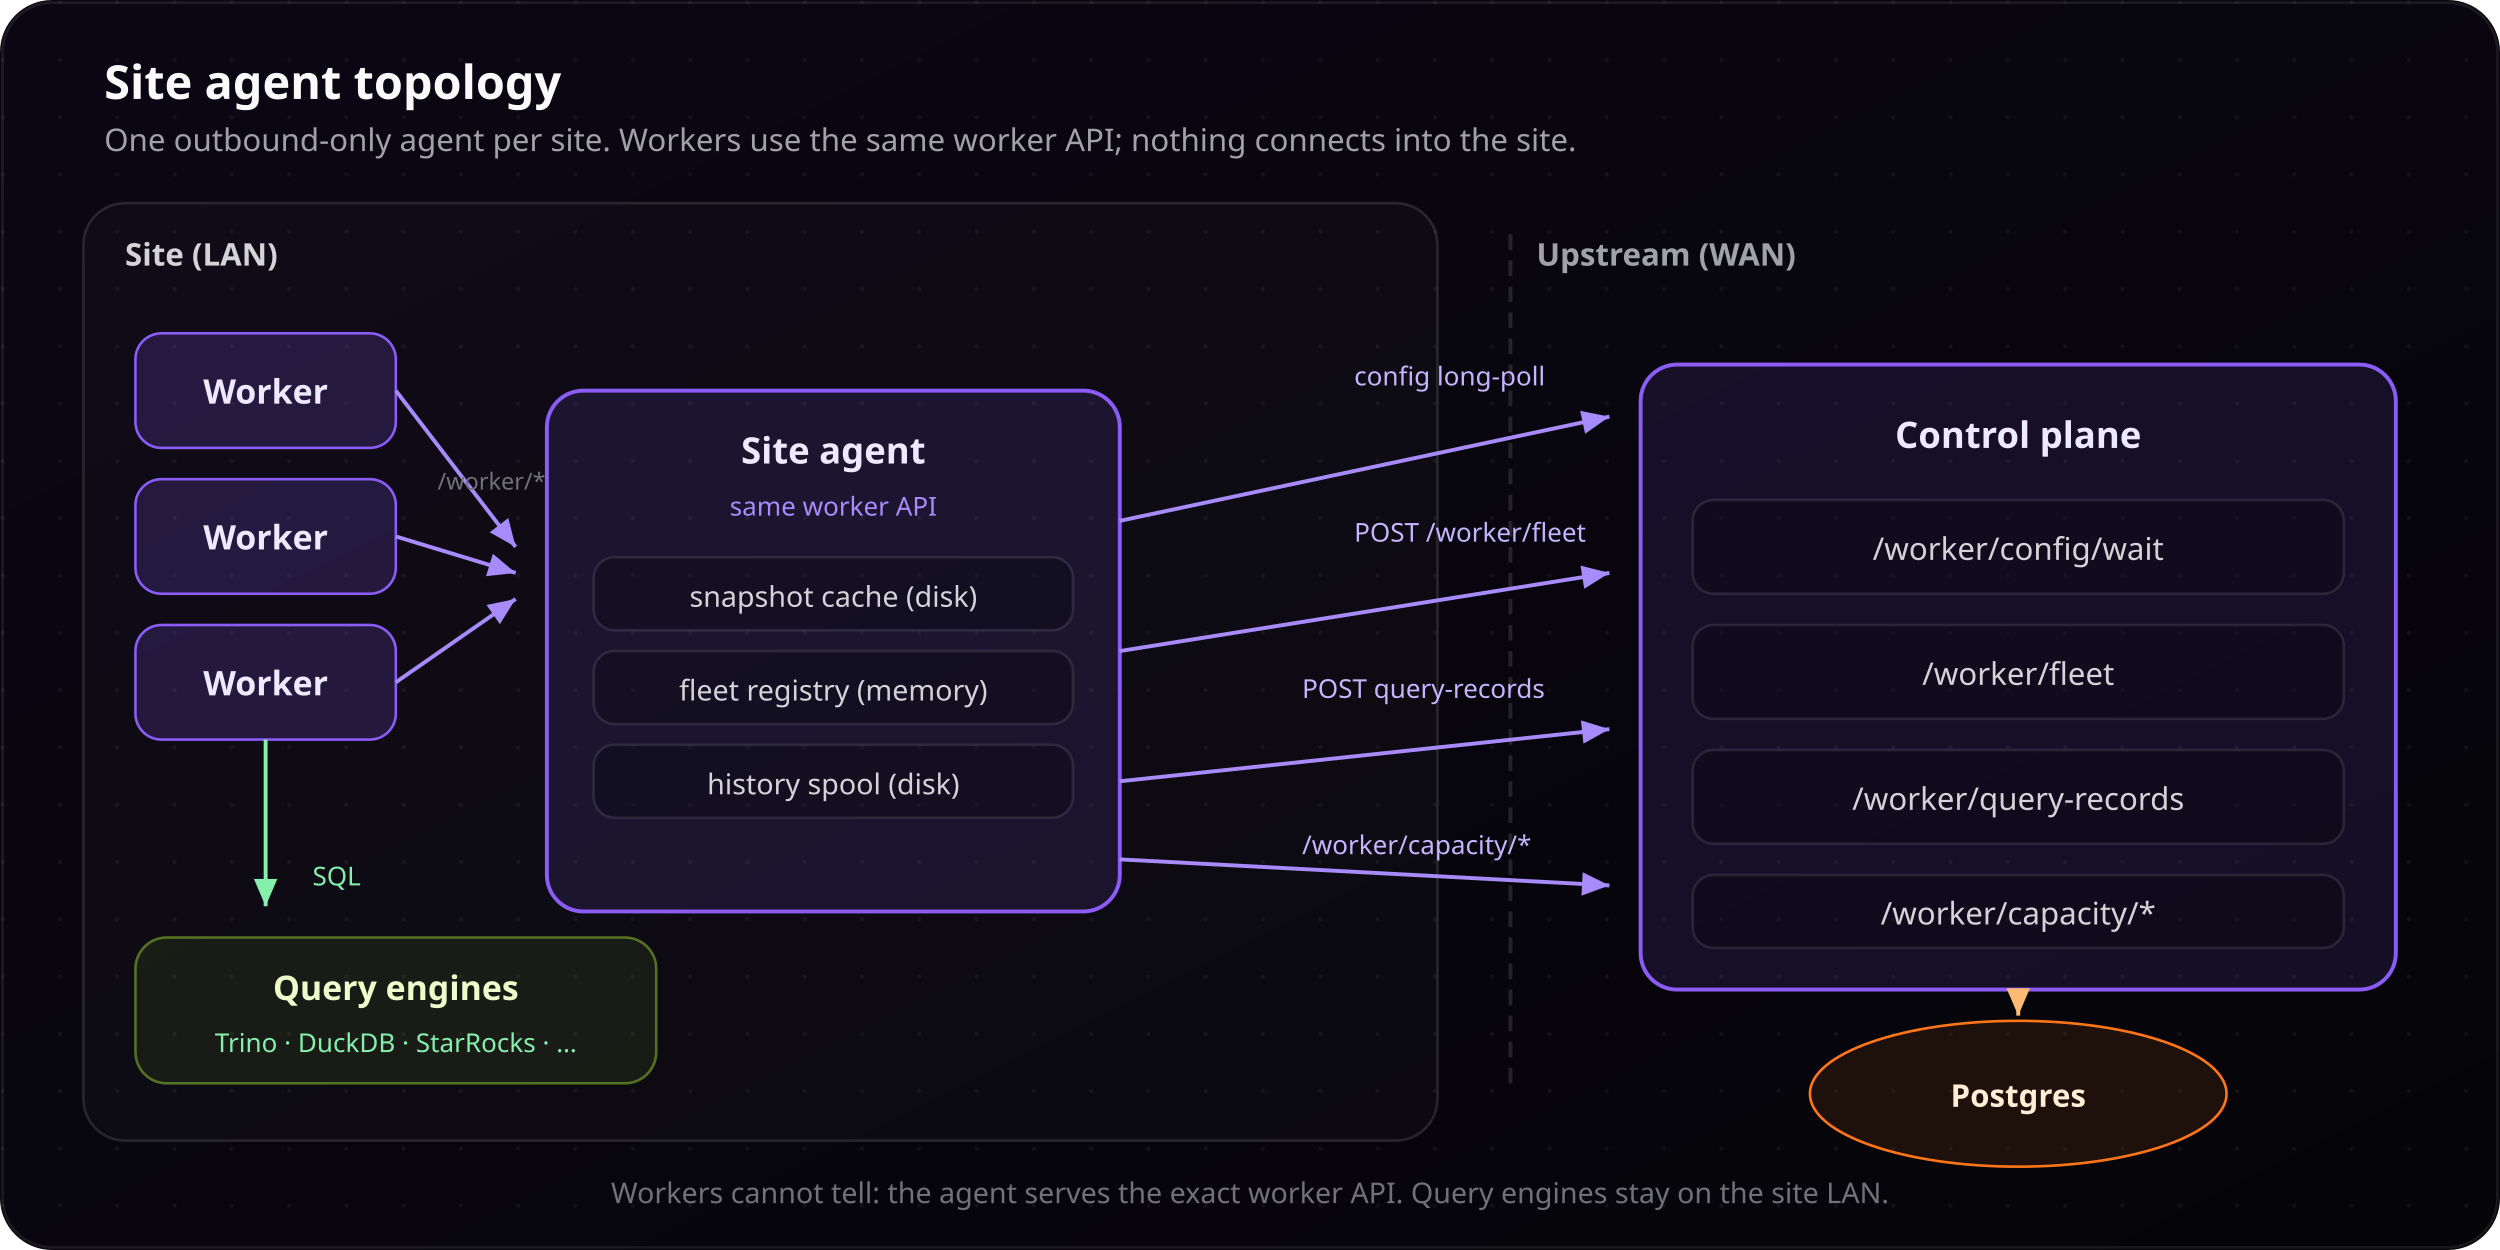
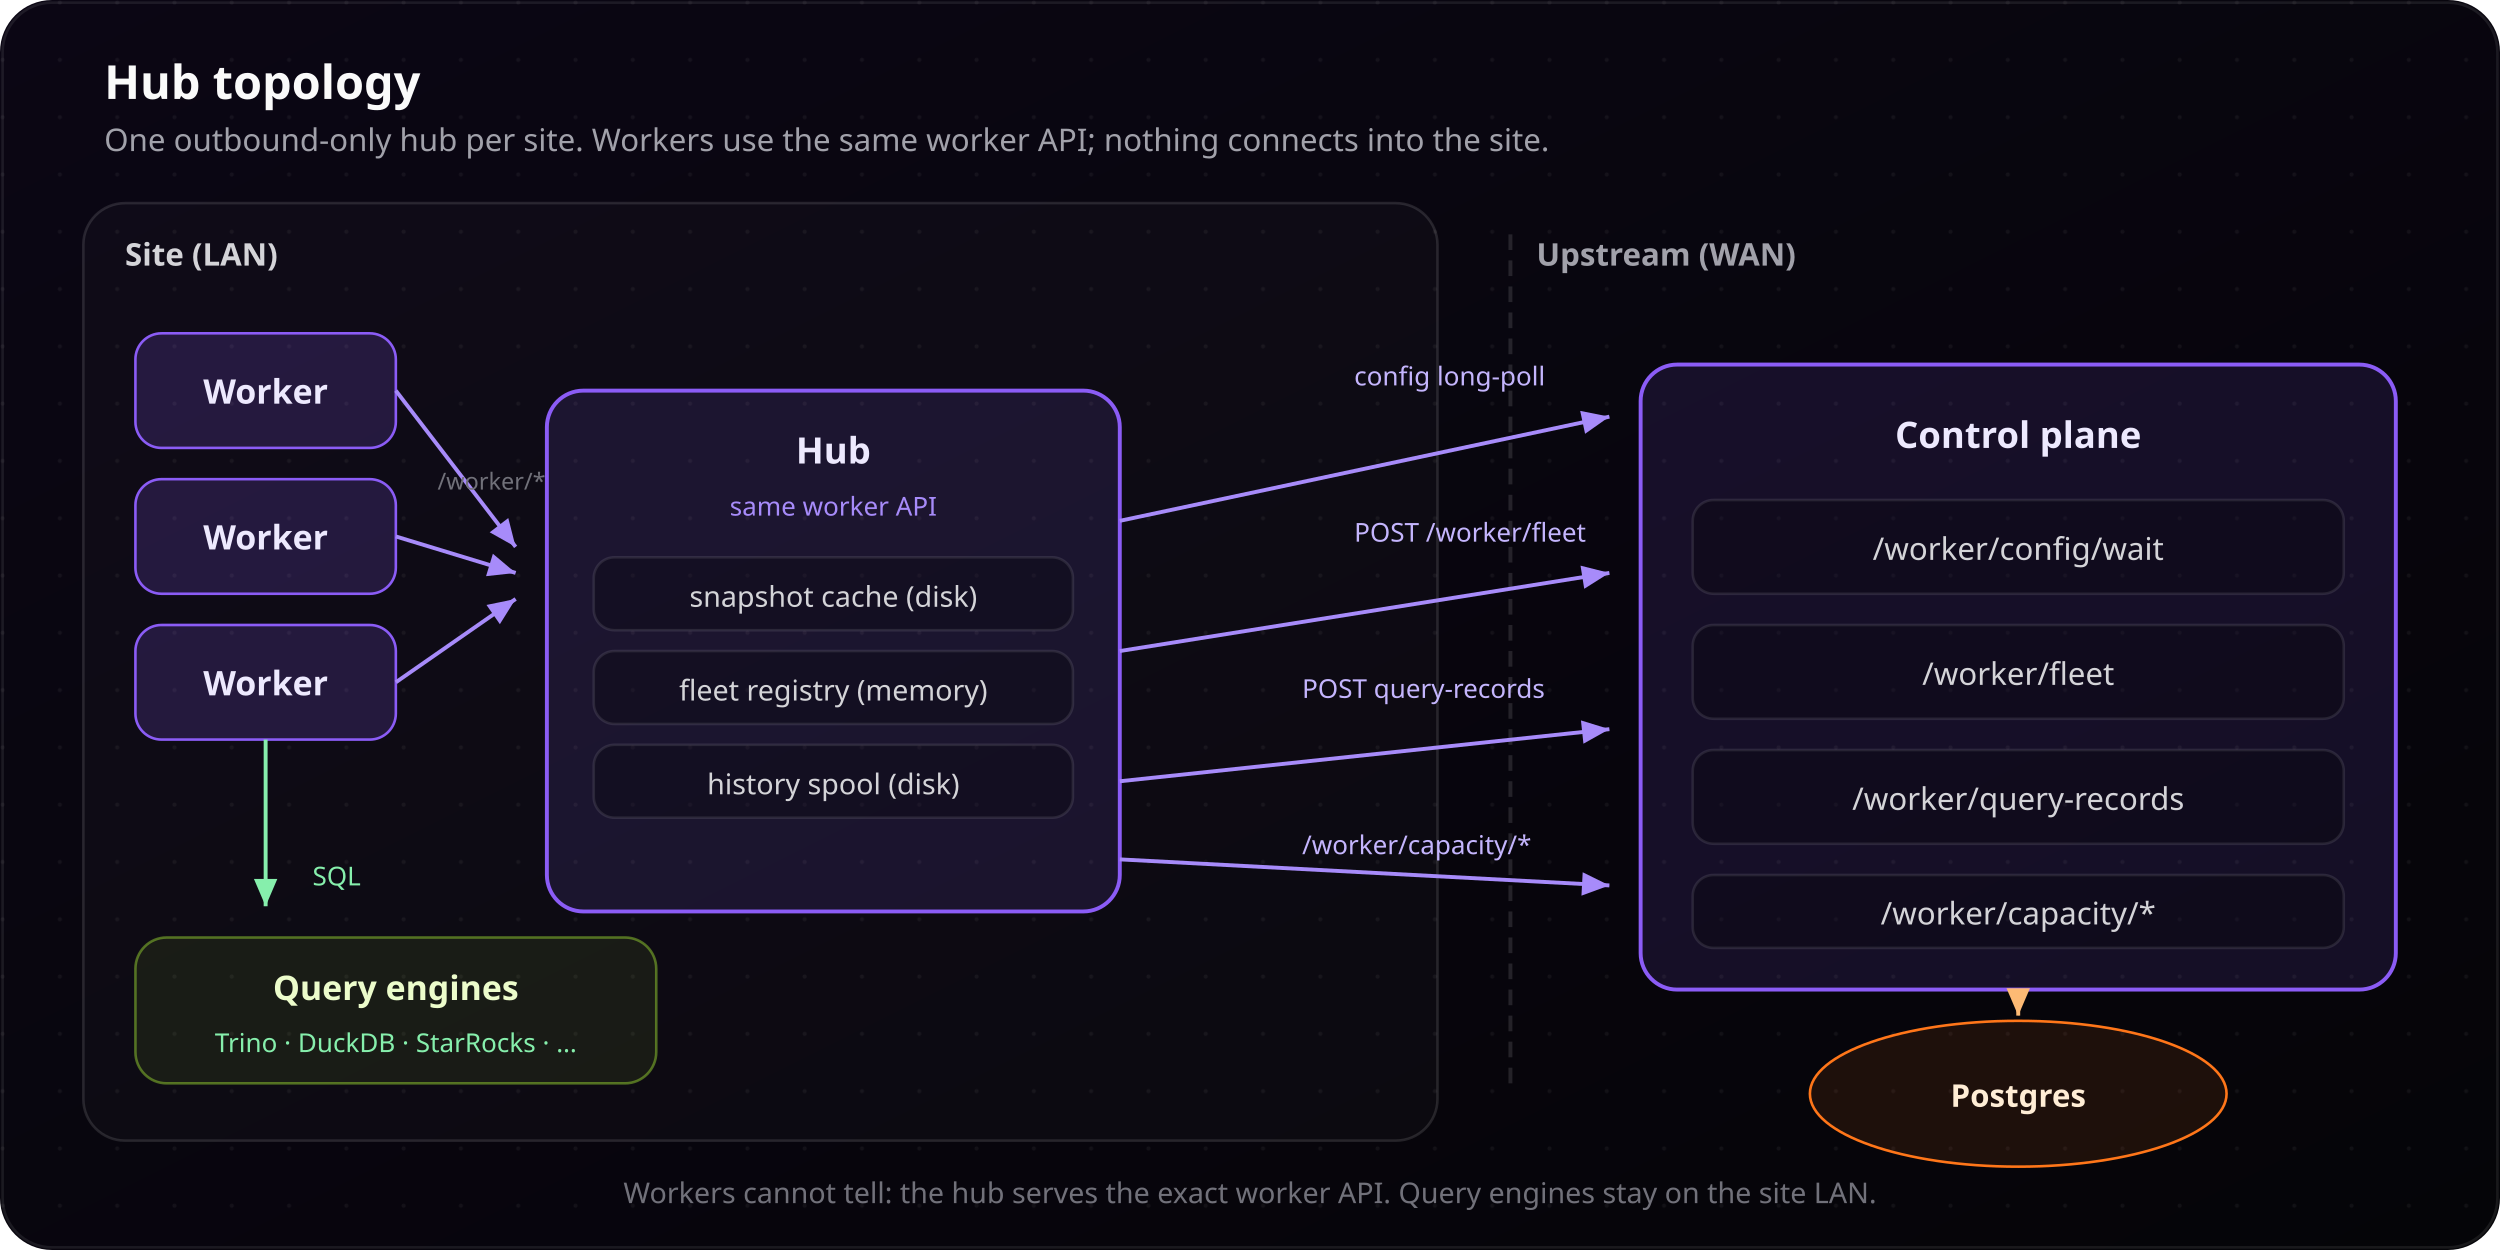
- <svg xmlns="http://www.w3.org/2000/svg" width="960" height="480" viewBox="0 0 960 480" role="img" aria-label="Site agent topology: workers talk to a site agent and query engines; agent opens outbound connections to the control plane">
+ <svg xmlns="http://www.w3.org/2000/svg" width="960" height="480" viewBox="0 0 960 480" role="img" aria-label="Hub topology: workers talk to a hub and query engines; hub opens outbound connections to the control plane">
  <defs>
    <linearGradient id="bg" x1="0" y1="0" x2="1" y2="1">
      <stop offset="0%" stop-color="#0b0614" />
      <stop offset="100%" stop-color="#050508" />
    </linearGradient>
    <marker id="arr" markerWidth="8" markerHeight="8" refX="7" refY="3" orient="auto">
      <path d="M0,0 L7,3 L0,6 Z" fill="#a78bfa" />
    </marker>
    <marker id="arrO" markerWidth="8" markerHeight="8" refX="7" refY="3" orient="auto">
      <path d="M0,0 L7,3 L0,6 Z" fill="#fdba74" />
    </marker>
    <marker id="arrG" markerWidth="8" markerHeight="8" refX="7" refY="3" orient="auto">
      <path d="M0,0 L7,3 L0,6 Z" fill="#86efac" />
    </marker>
    <pattern id="dots" width="22" height="22" patternUnits="userSpaceOnUse">
      <circle cx="1" cy="1" r="0.8" fill="rgba(255,255,255,0.05)" />
    </pattern>
  </defs>
  <rect width="960" height="480" rx="20" fill="url(#bg)" />
  <rect width="960" height="480" rx="20" fill="url(#dots)" />
  <rect x="1" y="1" width="958" height="478" rx="19" fill="none" stroke="rgba(255,255,255,0.08)" />
-   <text x="40" y="38" fill="#fafafa" font-family="ui-sans-serif, system-ui, sans-serif" font-size="18" font-weight="650">Site agent topology</text>
-   <text x="40" y="58" fill="#a1a1aa" font-family="ui-sans-serif, system-ui, sans-serif" font-size="12">One outbound-only agent per site. Workers use the same worker API; nothing connects into the site.</text>
+   <text x="40" y="38" fill="#fafafa" font-family="ui-sans-serif, system-ui, sans-serif" font-size="18" font-weight="650">Hub topology</text>
+   <text x="40" y="58" fill="#a1a1aa" font-family="ui-sans-serif, system-ui, sans-serif" font-size="12">One outbound-only hub per site. Workers use the same worker API; nothing connects into the site.</text>
  <rect x="32" y="78" width="520" height="360" rx="16" fill="rgba(255,255,255,0.02)" stroke="rgba(255,255,255,0.12)" />
  <text x="48" y="102" fill="#d4d4d8" font-family="ui-sans-serif, system-ui, sans-serif" font-size="12" font-weight="650">Site (LAN)</text>
  <line x1="580" y1="90" x2="580" y2="420" stroke="rgba(255,255,255,0.12)" stroke-width="1.5" stroke-dasharray="6 4" />
  <text x="590" y="102" fill="#a1a1aa" font-family="ui-sans-serif, system-ui, sans-serif" font-size="12" font-weight="650">Upstream (WAN)</text>
  <rect x="52" y="128" width="100" height="44" rx="10" fill="rgba(139,92,246,0.18)" stroke="#8b5cf6" />
  <text x="102" y="155" text-anchor="middle" fill="#ede9fe" font-family="ui-sans-serif, system-ui, sans-serif" font-size="13" font-weight="650">Worker</text>
  <rect x="52" y="184" width="100" height="44" rx="10" fill="rgba(139,92,246,0.18)" stroke="#8b5cf6" />
  <text x="102" y="211" text-anchor="middle" fill="#ede9fe" font-family="ui-sans-serif, system-ui, sans-serif" font-size="13" font-weight="650">Worker</text>
  <rect x="52" y="240" width="100" height="44" rx="10" fill="rgba(139,92,246,0.18)" stroke="#8b5cf6" />
  <text x="102" y="267" text-anchor="middle" fill="#ede9fe" font-family="ui-sans-serif, system-ui, sans-serif" font-size="13" font-weight="650">Worker</text>
  <line x1="152" y1="150" x2="198" y2="210" stroke="#a78bfa" stroke-width="1.5" marker-end="url(#arr)" />
  <line x1="152" y1="206" x2="198" y2="220" stroke="#a78bfa" stroke-width="1.5" marker-end="url(#arr)" />
  <line x1="152" y1="262" x2="198" y2="230" stroke="#a78bfa" stroke-width="1.5" marker-end="url(#arr)" />
  <text x="168" y="188" fill="#71717a" font-family="ui-sans-serif, system-ui, sans-serif" font-size="9">/worker/*</text>
  <rect x="210" y="150" width="220" height="200" rx="14" fill="rgba(139,92,246,0.12)" stroke="#8b5cf6" stroke-width="1.5" />
-   <text x="320" y="178" text-anchor="middle" fill="#ede9fe" font-family="ui-sans-serif, system-ui, sans-serif" font-size="14" font-weight="650">Site agent</text>
+   <text x="320" y="178" text-anchor="middle" fill="#ede9fe" font-family="ui-sans-serif, system-ui, sans-serif" font-size="14" font-weight="650">Hub</text>
  <text x="320" y="198" text-anchor="middle" fill="#a78bfa" font-family="ui-sans-serif, system-ui, sans-serif" font-size="10">same worker API</text>
  <rect x="228" y="214" width="184" height="28" rx="8" fill="rgba(0,0,0,0.28)" stroke="rgba(255,255,255,0.1)" />
  <text x="320" y="233" text-anchor="middle" fill="#d4d4d8" font-family="ui-sans-serif, system-ui, sans-serif" font-size="11">snapshot cache (disk)</text>
  <rect x="228" y="250" width="184" height="28" rx="8" fill="rgba(0,0,0,0.28)" stroke="rgba(255,255,255,0.1)" />
  <text x="320" y="269" text-anchor="middle" fill="#d4d4d8" font-family="ui-sans-serif, system-ui, sans-serif" font-size="11">fleet registry (memory)</text>
  <rect x="228" y="286" width="184" height="28" rx="8" fill="rgba(0,0,0,0.28)" stroke="rgba(255,255,255,0.1)" />
  <text x="320" y="305" text-anchor="middle" fill="#d4d4d8" font-family="ui-sans-serif, system-ui, sans-serif" font-size="11">history spool (disk)</text>
  <line x1="102" y1="284" x2="102" y2="348" stroke="#86efac" stroke-width="1.5" marker-end="url(#arrG)" />
  <text x="120" y="340" fill="#86efac" font-family="ui-sans-serif, system-ui, sans-serif" font-size="10">SQL</text>
  <rect x="52" y="360" width="200" height="56" rx="12" fill="rgba(163,230,53,0.08)" stroke="rgba(163,230,53,0.45)" />
  <text x="152" y="384" text-anchor="middle" fill="#ecfccb" font-family="ui-sans-serif, system-ui, sans-serif" font-size="13" font-weight="650">Query engines</text>
  <text x="152" y="404" text-anchor="middle" fill="#86efac" font-family="ui-sans-serif, system-ui, sans-serif" font-size="10">Trino · DuckDB · StarRocks · …</text>
  <line x1="430" y1="200" x2="618" y2="160" stroke="#a78bfa" stroke-width="1.5" marker-end="url(#arr)" />
  <line x1="430" y1="250" x2="618" y2="220" stroke="#a78bfa" stroke-width="1.5" marker-end="url(#arr)" />
  <line x1="430" y1="300" x2="618" y2="280" stroke="#a78bfa" stroke-width="1.5" marker-end="url(#arr)" />
  <line x1="430" y1="330" x2="618" y2="340" stroke="#a78bfa" stroke-width="1.5" marker-end="url(#arr)" />
  <text x="520" y="148" fill="#c4b5fd" font-family="ui-sans-serif, system-ui, sans-serif" font-size="10">config long-poll</text>
  <text x="520" y="208" fill="#c4b5fd" font-family="ui-sans-serif, system-ui, sans-serif" font-size="10">POST /worker/fleet</text>
  <text x="500" y="268" fill="#c4b5fd" font-family="ui-sans-serif, system-ui, sans-serif" font-size="10">POST query-records</text>
  <text x="500" y="328" fill="#c4b5fd" font-family="ui-sans-serif, system-ui, sans-serif" font-size="10">/worker/capacity/*</text>
  <rect x="630" y="140" width="290" height="240" rx="14" fill="rgba(139,92,246,0.12)" stroke="#8b5cf6" stroke-width="1.5" />
  <text x="775" y="172" text-anchor="middle" fill="#ede9fe" font-family="ui-sans-serif, system-ui, sans-serif" font-size="14" font-weight="650">Control plane</text>
  <rect x="650" y="192" width="250" height="36" rx="8" fill="rgba(0,0,0,0.28)" stroke="rgba(255,255,255,0.1)" />
  <text x="775" y="215" text-anchor="middle" fill="#d4d4d8" font-family="ui-sans-serif, system-ui, sans-serif" font-size="12">/worker/config/wait</text>
  <rect x="650" y="240" width="250" height="36" rx="8" fill="rgba(0,0,0,0.28)" stroke="rgba(255,255,255,0.1)" />
  <text x="775" y="263" text-anchor="middle" fill="#d4d4d8" font-family="ui-sans-serif, system-ui, sans-serif" font-size="12">/worker/fleet</text>
  <rect x="650" y="288" width="250" height="36" rx="8" fill="rgba(0,0,0,0.28)" stroke="rgba(255,255,255,0.1)" />
  <text x="775" y="311" text-anchor="middle" fill="#d4d4d8" font-family="ui-sans-serif, system-ui, sans-serif" font-size="12">/worker/query-records</text>
  <rect x="650" y="336" width="250" height="28" rx="8" fill="rgba(0,0,0,0.28)" stroke="rgba(255,255,255,0.1)" />
  <text x="775" y="355" text-anchor="middle" fill="#d4d4d8" font-family="ui-sans-serif, system-ui, sans-serif" font-size="12">/worker/capacity/*</text>
  <ellipse cx="775" cy="420" rx="80" ry="28" fill="rgba(255,118,25,0.1)" stroke="#ff7619" />
  <text x="775" y="425" text-anchor="middle" fill="#ffedd5" font-family="ui-sans-serif, system-ui, sans-serif" font-size="12" font-weight="650">Postgres</text>
  <line x1="775" y1="380" x2="775" y2="390" stroke="#fdba74" stroke-width="1.5" marker-end="url(#arrO)" />
-   <text x="480" y="462" text-anchor="middle" fill="#71717a" font-family="ui-sans-serif, system-ui, sans-serif" font-size="11">Workers cannot tell: the agent serves the exact worker API. Query engines stay on the site LAN.</text>
+   <text x="480" y="462" text-anchor="middle" fill="#71717a" font-family="ui-sans-serif, system-ui, sans-serif" font-size="11">Workers cannot tell: the hub serves the exact worker API. Query engines stay on the site LAN.</text>
</svg>
